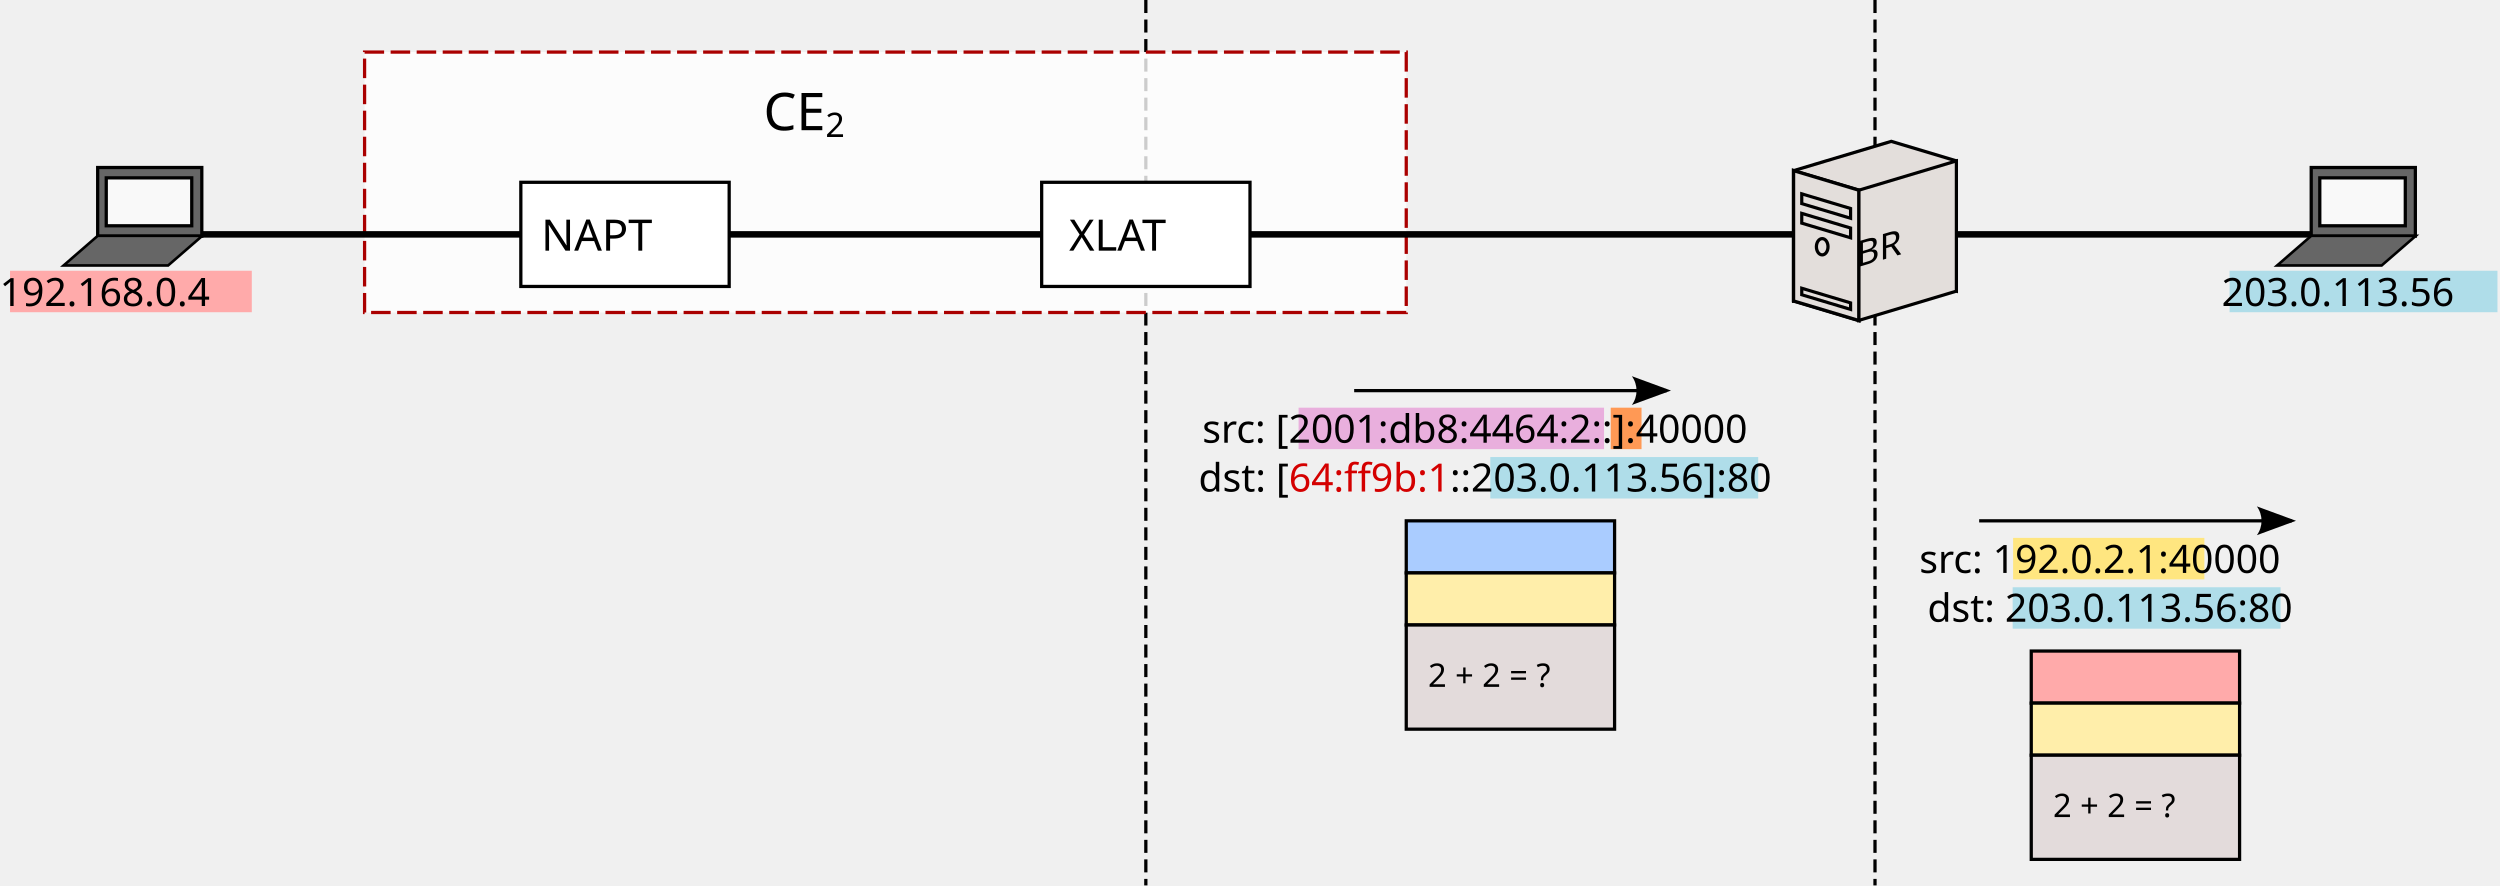
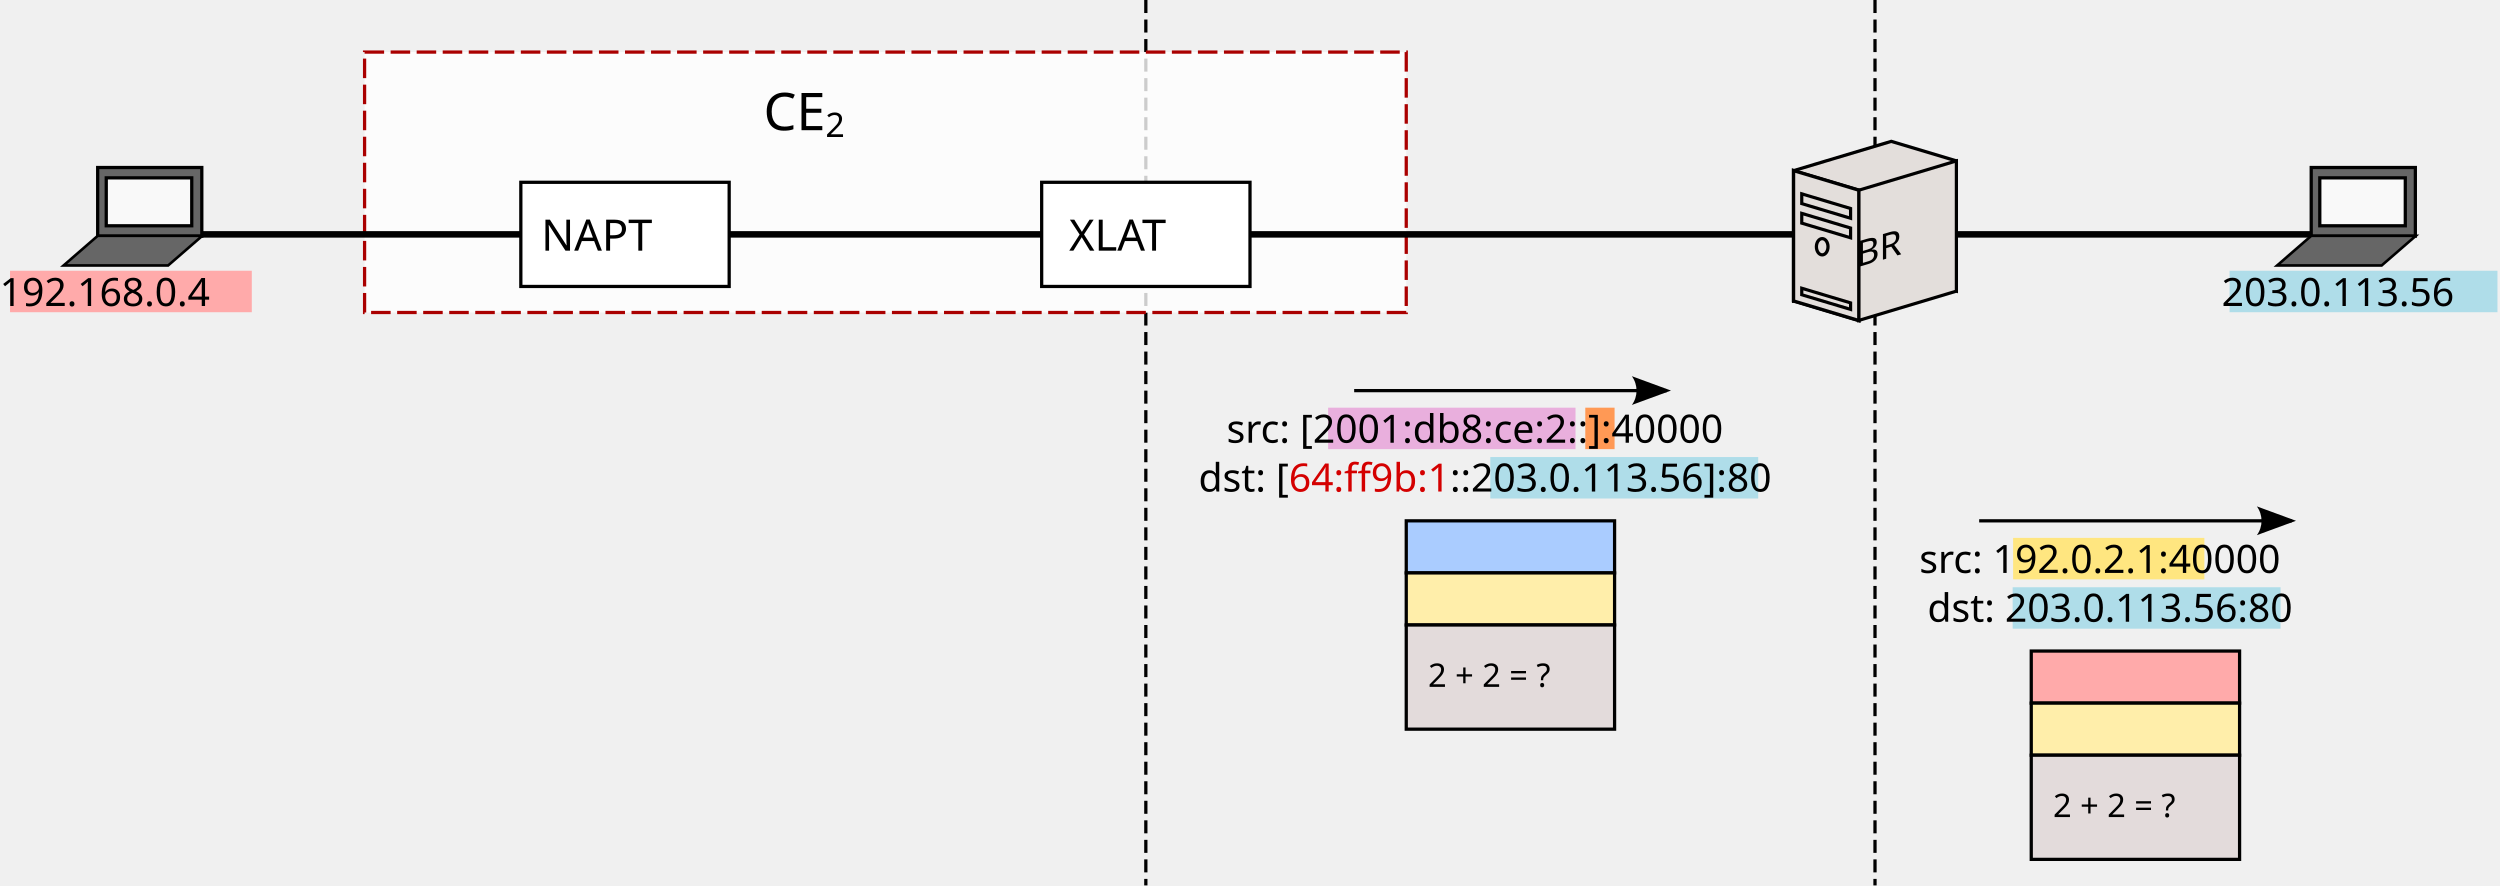
<svg xmlns="http://www.w3.org/2000/svg" xmlns:xlink="http://www.w3.org/1999/xlink" width="768" height="272" id="svg2" version="1.1">
  <defs id="defs4">
    <marker orient="auto" refY="0" refX="0" id="Arrow2Lend" style="overflow:visible">
      <path id="path4784" style="fill-rule:evenodd;stroke-width:0.625;stroke-linejoin:round" d="M 8.719,4.034 -2.207,0.016 8.719,-4.002 c -1.745,2.372 -1.735,5.617 -6e-7,8.035 z" transform="matrix(-1.1,0,0,-1.1,-1.1,0)" />
    </marker>
  </defs>
  <g id="layer1" transform="translate(0,-860.3622)" style="display:inline">
    <rect style="display:inline;fill:#ffaaaa;stroke:none;stroke-dasharray:4, 2" id="rect905" width="74.271" height="12.738" x="3.08" y="943.534" />
    <rect style="display:inline;fill:#afdde9;stroke:none;stroke-dasharray:4, 2" id="rect1010" width="82.298" height="12.738" x="684.923" y="943.534" />
    <path style="fill:none;stroke:#000000;stroke-width:1;stroke-linecap:butt;stroke-linejoin:miter;stroke-miterlimit:4;stroke-dasharray:4, 2;stroke-dashoffset:0;stroke-opacity:1" d="M 576,860.362 V 1132.362" id="path1014" />
    <path style="fill:none;stroke:#000000;stroke-width:1;stroke-linecap:butt;stroke-linejoin:miter;stroke-miterlimit:4;stroke-dasharray:4, 2;stroke-dashoffset:0;stroke-opacity:1" d="M 352,860.362 V 1132.362" id="path3076" />
    <rect style="fill:#ffffff;fill-opacity:0.8;stroke:#aa0000;stroke-width:1;stroke-miterlimit:4;stroke-dasharray:6, 2;stroke-dashoffset:0" id="rect1047" width="320" height="80" x="112" y="876.362" />
    <path style="fill:none;stroke:#000000;stroke-width:2;stroke-linecap:butt;stroke-linejoin:miter;stroke-miterlimit:4;stroke-dasharray:none;stroke-opacity:1" d="M 48,932.362 H 720" id="path3823" />
    <g id="g3141" style="display:inline" transform="matrix(0.7270794,0,0,0.7270794,10.00957,120.8574)">
      <rect style="fill:#666666;stroke:#000000;stroke-width:1.375;stroke-miterlimit:4;stroke-dasharray:none" id="rect3143" width="44" height="29" x="27.5" y="163.5" transform="translate(0,924.3622)" />
      <rect style="fill:#666666;stroke:#000000;stroke-width:1.699;stroke-miterlimit:4;stroke-dasharray:none" id="rect3145" width="44.176" height="19.089" x="1313.716" y="1703.361" transform="matrix(1,0,-0.7551013,0.6556081,0,0)" />
      <rect transform="translate(0,924.3622)" style="fill:#f9f9f9;stroke:#000000;stroke-width:1.375;stroke-miterlimit:4;stroke-dasharray:none" id="rect3147" width="36.125" height="20.25" x="31.125" y="167.875" />
    </g>
    <use x="0" y="0" xlink:href="#g3141" id="use3051" transform="translate(680)" width="512" height="256" />
    <flowRoot xml:space="preserve" id="flowRoot3068" style="font-style:normal;font-weight:normal;line-height:0.01%;font-family:sans-serif;letter-spacing:0px;word-spacing:0px;fill:#000000;fill-opacity:1;stroke:none" transform="translate(0,796.3622)">
      <flowRegion id="flowRegion3070" style="font-family:sans-serif">
        <rect id="rect3072" width="198.741" height="116.942" x="13.33" y="-59.077" />
      </flowRegion>
      <flowPara id="flowPara3074" style="font-size:12px;line-height:1.25;font-family:sans-serif"> </flowPara>
    </flowRoot>
    <g id="g942" transform="translate(246.4277,-14.98989)">
      <path style="display:inline;fill:#e3dedb;stroke:#000000;stroke-width:1;stroke-miterlimit:4;stroke-dasharray:none;stroke-dashoffset:0;stroke-opacity:1" d="m 334.572,918.777 -30,9 v 40 l 30,-9 20,6 v -40 z" id="path3046" />
      <rect style="display:inline;fill:#ffe680;stroke:#000000;stroke-width:1.17;stroke-miterlimit:4;stroke-dasharray:none;stroke-dashoffset:0;stroke-opacity:1" id="rect3048" width="20.881" height="40" x="317.983" y="836.418" transform="matrix(0.9578263,0.2873479,0,1,0,0)" />
      <rect transform="matrix(0.9578263,-0.2873479,0,1,0,0)" y="1031.162" x="338.863" height="40" width="31.321" id="rect3050" style="display:inline;fill:#e3dedb;stroke:#000000;stroke-width:1.022;stroke-miterlimit:4;stroke-dasharray:none;stroke-dashoffset:0;stroke-opacity:1" />
      <rect transform="matrix(0.9578263,0.2873479,0,1,0,0)" y="836.418" x="317.983" height="40" width="20.881" id="rect3052" style="display:inline;fill:#e3dedb;stroke:#000000;stroke-width:1.022;stroke-miterlimit:4;stroke-dasharray:none;stroke-dashoffset:0;stroke-opacity:1" />
      <rect style="display:inline;fill:none;stroke:#000000;stroke-width:1.022;stroke-miterlimit:4;stroke-dasharray:none;stroke-dashoffset:0;stroke-opacity:1" id="rect3054" width="15.66" height="3" x="320.593" y="842.78" transform="matrix(0.9578263,0.2873479,0,1,0,0)" />
      <rect transform="matrix(0.9578263,0.2873479,0,1,0,0)" y="848.78" x="320.593" height="3" width="15.66" id="rect3056" style="display:inline;fill:none;stroke:#000000;stroke-width:1.022;stroke-miterlimit:4;stroke-dasharray:none;stroke-dashoffset:0;stroke-opacity:1" />
      <rect style="display:inline;fill:none;stroke:#000000;stroke-width:1.022;stroke-miterlimit:4;stroke-dasharray:none;stroke-dashoffset:0;stroke-opacity:1" id="rect3058" width="15.66" height="2" x="320.593" y="871.78" transform="matrix(0.9578263,0.2873479,0,1,0,0)" />
      <ellipse style="fill:none;stroke:#000000;stroke-width:1;stroke-miterlimit:4;stroke-dasharray:none;stroke-dashoffset:0;stroke-opacity:1" id="path3060" cx="313.355" cy="951.152" rx="1.783" ry="2.5" />
    </g>
    <text id="text3039-9" y="1111.224" x="585.024" style="font-style:normal;font-weight:normal;line-height:0%;font-family:sans-serif;text-align:center;letter-spacing:0px;word-spacing:0px;text-anchor:middle;display:inline;fill:#000000;fill-opacity:1;stroke:none" xml:space="preserve" transform="skewY(-16.47662)">
      <tspan y="1111.224" x="585.024" id="tspan3041-0" style="font-size:11px;line-height:1.25;font-family:sans-serif;text-align:center;text-anchor:middle">BR</tspan>
    </text>
    <rect style="fill:#ffffff;fill-opacity:1;stroke:#000000;stroke-width:1;stroke-miterlimit:4;stroke-dasharray:none" id="rect983" width="64" height="32" x="160" y="916.362" />
    <text xml:space="preserve" style="font-size:13.333px;line-height:1.25;font-family:sans-serif;text-align:center;text-anchor:middle" x="192" y="937.362" id="text991">
      <tspan id="tspan989" x="192" y="937.362">NAPT</tspan>
    </text>
    <rect style="fill:#ffffff;fill-opacity:1;stroke:#000000;stroke-width:1;stroke-miterlimit:4;stroke-dasharray:none" id="rect993" width="64" height="32" x="320" y="916.362" />
    <text xml:space="preserve" style="font-size:13.333px;line-height:1.25;font-family:sans-serif;text-align:center;text-anchor:middle" x="352" y="937.362" id="text997">
      <tspan id="tspan995" x="352" y="937.362">XLAT</tspan>
    </text>
    <text xml:space="preserve" style="font-size:16px;line-height:1.25;font-family:sans-serif;text-align:center;text-anchor:middle" x="272" y="900.362" id="text1051">
      <tspan id="tspan1049" x="272" y="900.362">CE<tspan style="font-size:65%;baseline-shift:sub" id="tspan888">2</tspan>
      </tspan>
    </text>
    <text xml:space="preserve" style="font-style:normal;font-weight:normal;line-height:0%;font-family:sans-serif;text-align:center;letter-spacing:0px;word-spacing:0px;text-anchor:middle;display:inline;fill:#000000;fill-opacity:1;stroke:none" x="40" y="954.362" id="text4233-3">
      <tspan x="40" y="954.362" id="tspan3075-7" style="font-size:12px;line-height:1.25;font-family:sans-serif">192.168.0.4</tspan>
    </text>
    <text xml:space="preserve" style="font-style:normal;font-weight:normal;line-height:0%;font-family:sans-serif;text-align:center;letter-spacing:0px;word-spacing:0px;text-anchor:middle;display:inline;fill:#000000;fill-opacity:1;stroke:none" x="726" y="954.362" id="text4233-3-5">
      <tspan x="726" y="954.362" id="tspan3075-7-3" style="font-size:12px;line-height:1.25;font-family:sans-serif">203.0.113.56</tspan>
    </text>
  </g>
  <g id="layer4" style="display:inline">
    <use x="0" y="0" xlink:href="#rect1010" id="use1027" transform="translate(-227.0978,-803.1353)" width="100%" height="100%" style="display:inline" />
-     <rect style="display:inline;fill:#e9afdd;stroke:none;stroke-dasharray:4, 2" id="rect1039" width="93.838" height="12.738" x="398.927" y="125.238" />
-     <rect style="display:inline;fill:#ff9955;stroke:none;stroke-dasharray:4, 2" id="rect1041" width="9.468" height="12.738" x="494.81" y="125.238" />
+     <path id="rect1039" style="display:inline;fill:#e9afdd;stroke:none;stroke-dasharray:4, 2" d="m 408,125.238 h 76 v 12.738 h -76 z" />
+     <path id="rect1041" style="display:inline;fill:#ff9955;stroke:none;stroke-dasharray:4, 2" d="m 487,125.238 h 9 v 12.738 h -9 z" />
    <text xml:space="preserve" style="font-style:normal;font-weight:normal;line-height:0%;font-family:sans-serif;text-align:center;letter-spacing:0px;word-spacing:0px;text-anchor:middle;display:inline;fill:#000000;fill-opacity:1;stroke:none" x="464" y="136" id="text985">
-       <tspan x="464" y="136" id="tspan981" style="font-size:12px;line-height:1.25;font-family:sans-serif">src: [2001:db8:4464:2::]:40000</tspan>
+       <tspan x="464" y="136" id="tspan981" style="font-size:12px;line-height:1.25;font-family:sans-serif">src: [2001:db8:ce:2::]:40000</tspan>
      <tspan x="464" y="151" id="tspan983" style="font-size:12px;line-height:1.25;font-family:sans-serif">dst: [<tspan style="fill:#d40000;fill-opacity:1" id="tspan907">64:ff9b:1</tspan>::203.0.113.56]:80</tspan>
    </text>
    <path style="display:inline;fill:none;stroke:#000000;stroke-width:1;stroke-linecap:butt;stroke-linejoin:miter;stroke-miterlimit:4;stroke-dasharray:none;stroke-opacity:1;marker-end:url(#Arrow2Lend)" d="m 416,120 h 96" id="use1700" />
    <g id="g1192" transform="translate(32,-668.3622)" style="display:inline">
      <rect style="fill:#aaccff;fill-opacity:1;stroke:#000000;stroke-width:1;stroke-linecap:square;stroke-miterlimit:4;stroke-dasharray:none" id="rect1078" width="64" height="16" x="400" y="828.362" />
      <rect style="fill:#ffeeaa;fill-opacity:1;stroke:#000000;stroke-width:1;stroke-linecap:square;stroke-miterlimit:4;stroke-dasharray:none" id="rect1080" width="64" height="16" x="400" y="844.362" />
      <rect style="fill:#e3dbdb;fill-opacity:1;stroke:#000000;stroke-width:1;stroke-linecap:square;stroke-miterlimit:4;stroke-dasharray:none" id="rect1082" width="64" height="32" x="400" y="860.362" />
    </g>
    <text xml:space="preserve" style="font-size:10px;line-height:1.25;font-family:sans-serif;text-align:center;letter-spacing:0px;text-anchor:middle" x="464" y="211" id="text904">
      <tspan id="tspan902" x="464" y="211">2 + 2 = ?</tspan>
    </text>
  </g>
  <g id="layer5" style="display:inline">
    <use x="0" y="0" xlink:href="#rect1010" id="use1029" transform="translate(-66.6334,-763.1353)" width="100%" height="100%" style="display:inline" />
    <rect style="display:inline;fill:#ffe680;stroke:none;stroke-dasharray:4, 2" id="use1033" width="58.756" height="12.738" x="618.429" y="165.238" />
    <text xml:space="preserve" style="font-style:normal;font-weight:normal;line-height:0%;font-family:sans-serif;text-align:center;letter-spacing:0px;word-spacing:0px;text-anchor:middle;display:inline;fill:#000000;fill-opacity:1;stroke:none" x="656" y="176" id="text998">
      <tspan x="656" y="176" id="tspan994" style="font-size:12px;line-height:1.25;font-family:sans-serif">src: 192.0.2.1:40000</tspan>
      <tspan x="656" y="191" id="tspan996" style="font-size:12px;line-height:1.25;font-family:sans-serif">dst: 203.0.113.56:80</tspan>
    </text>
    <path style="display:inline;fill:none;stroke:#000000;stroke-width:1;stroke-linecap:butt;stroke-linejoin:miter;stroke-miterlimit:4;stroke-dasharray:none;stroke-opacity:1;marker-end:url(#Arrow2Lend)" d="m 608,160 h 96" id="use1702" />
    <g id="use1257" transform="translate(452,-580.3622)" style="display:inline">
      <rect style="fill:#ffaaaa;fill-opacity:1;stroke:#000000;stroke-width:1;stroke-linecap:square;stroke-miterlimit:4;stroke-dasharray:none" id="rect2974" width="64" height="16" x="172" y="780.362" />
      <rect style="fill:#ffeeaa;fill-opacity:1;stroke:#000000;stroke-width:1;stroke-linecap:square;stroke-miterlimit:4;stroke-dasharray:none" id="rect2976" width="64" height="16" x="172" y="796.362" />
      <rect style="fill:#e3dbdb;fill-opacity:1;stroke:#000000;stroke-width:1;stroke-linecap:square;stroke-miterlimit:4;stroke-dasharray:none" id="rect2978" width="64" height="32" x="172" y="812.362" />
    </g>
    <text xml:space="preserve" style="font-size:10px;line-height:1.25;font-family:sans-serif;text-align:center;letter-spacing:0px;text-anchor:middle;display:inline" x="656" y="251" id="text908">
      <tspan id="tspan906" x="656" y="251">2 + 2 = ?</tspan>
    </text>
  </g>
</svg>
